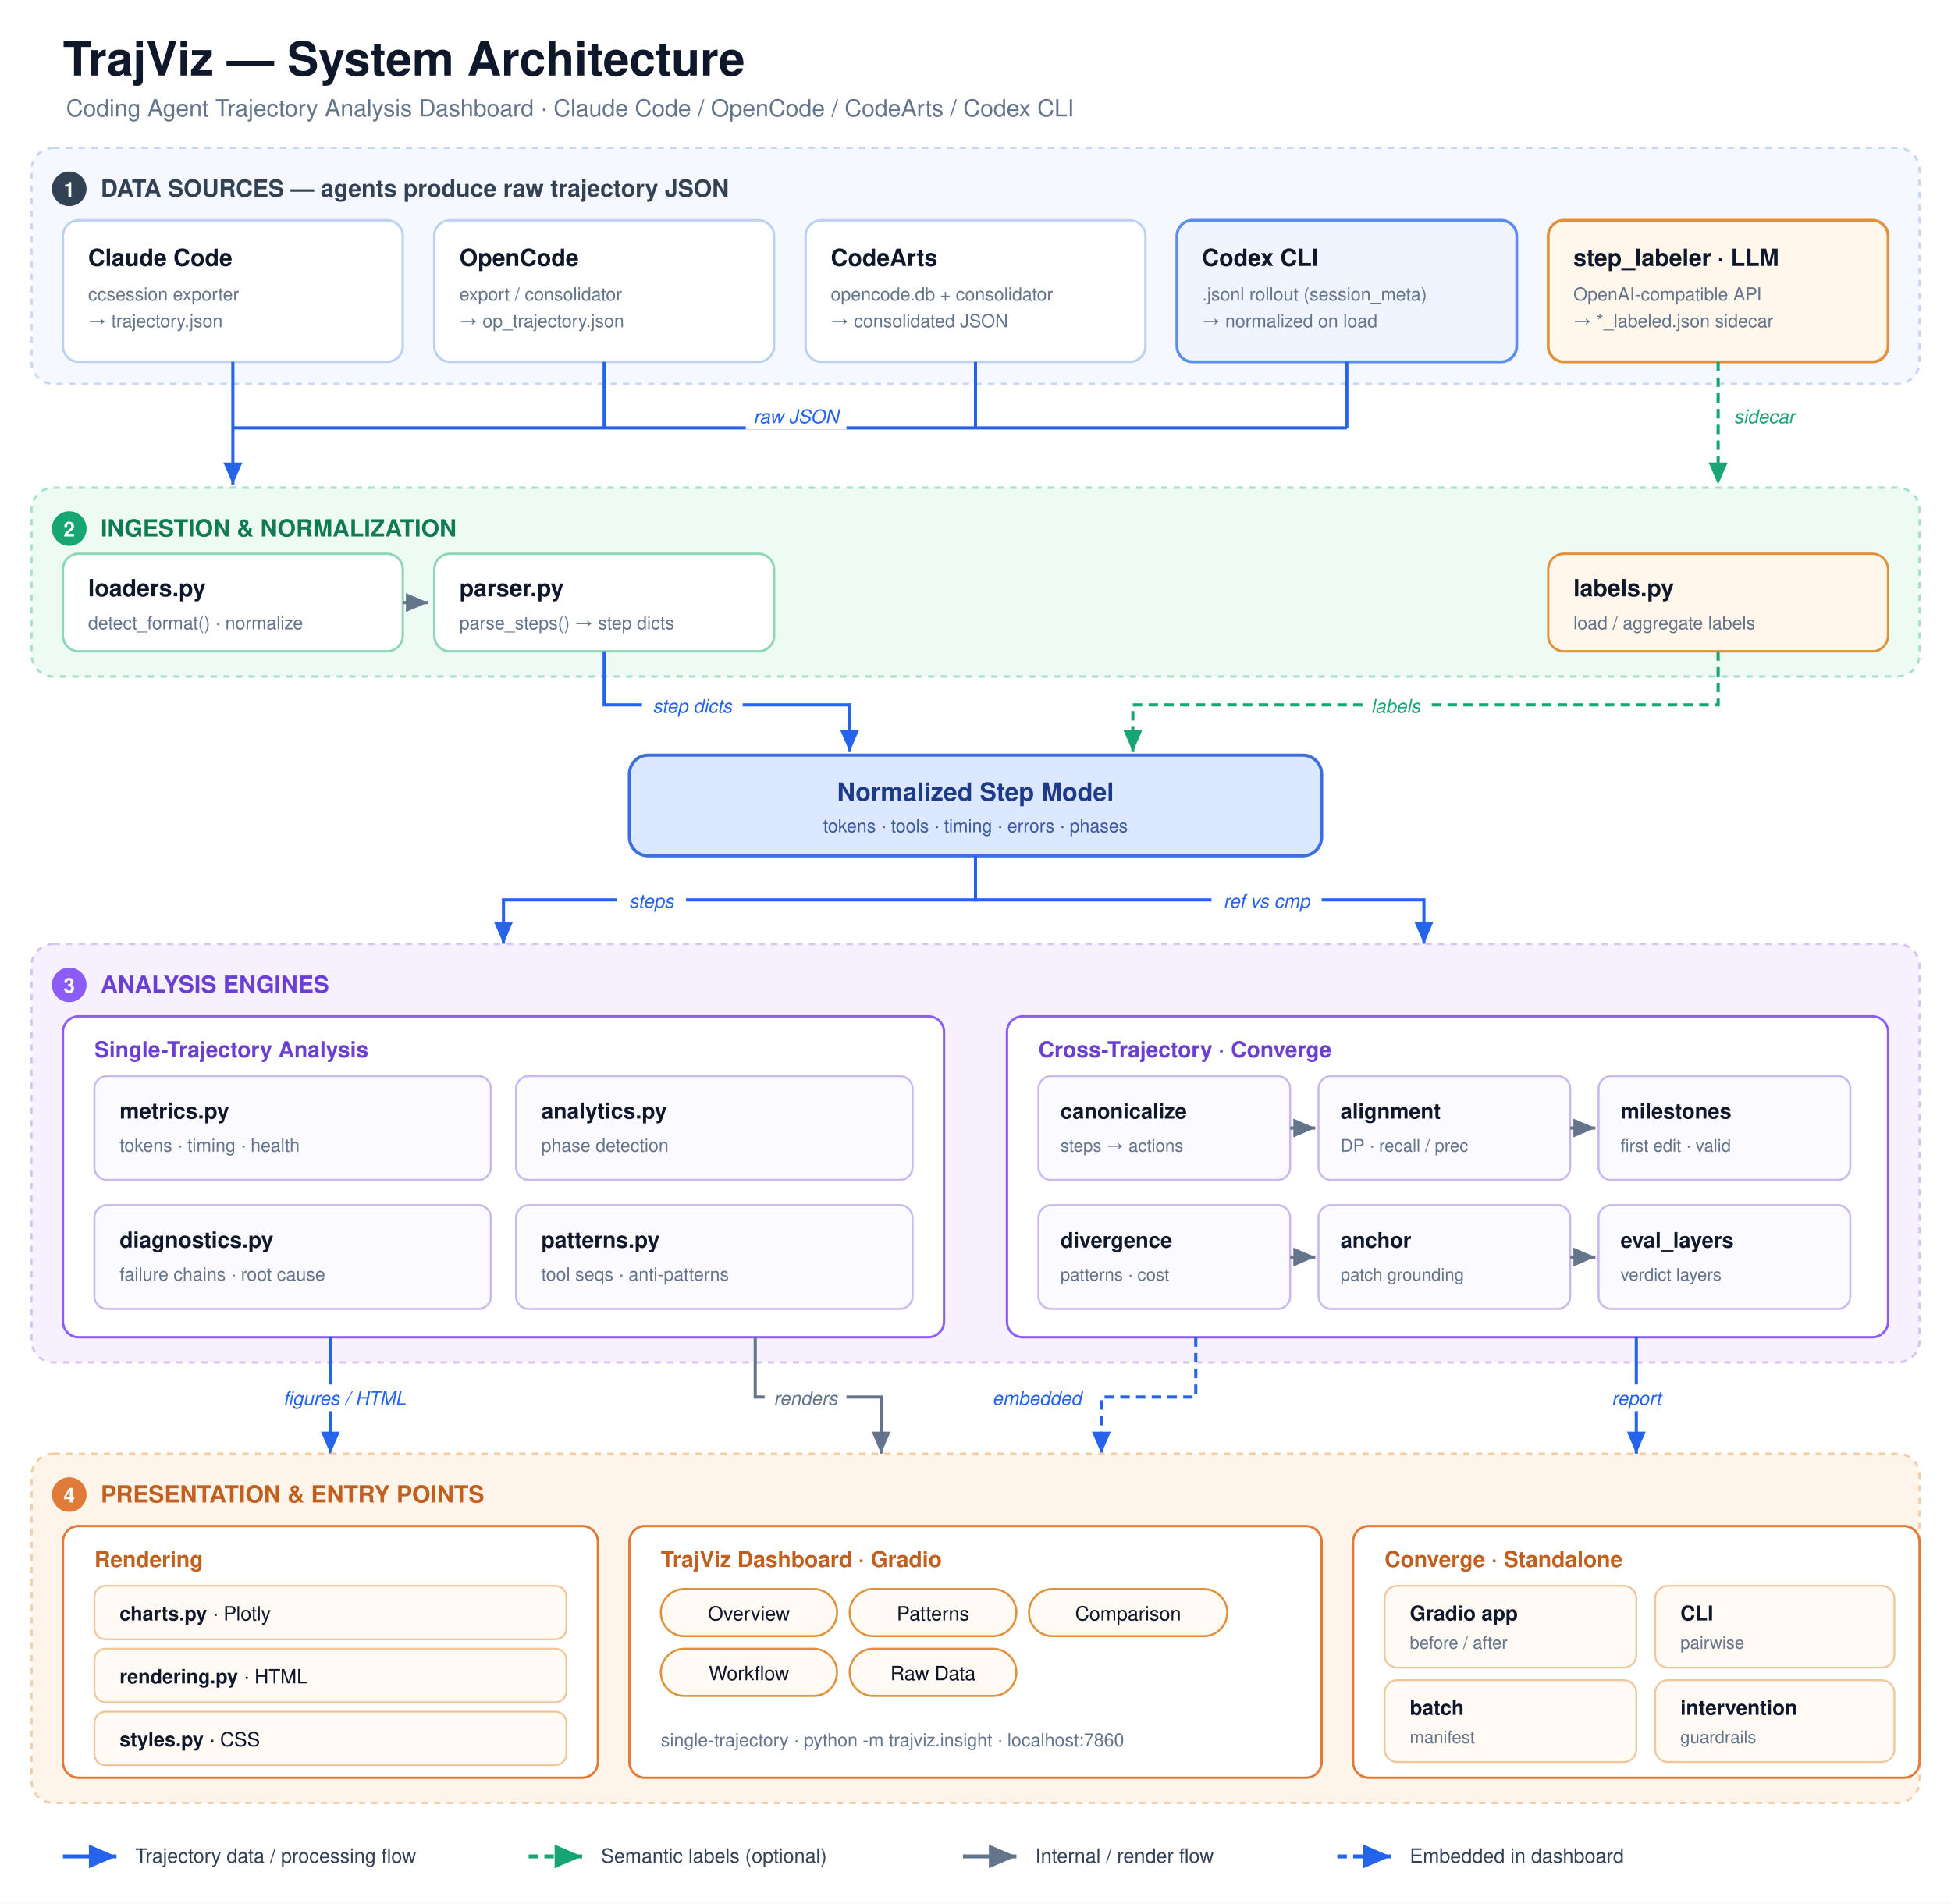
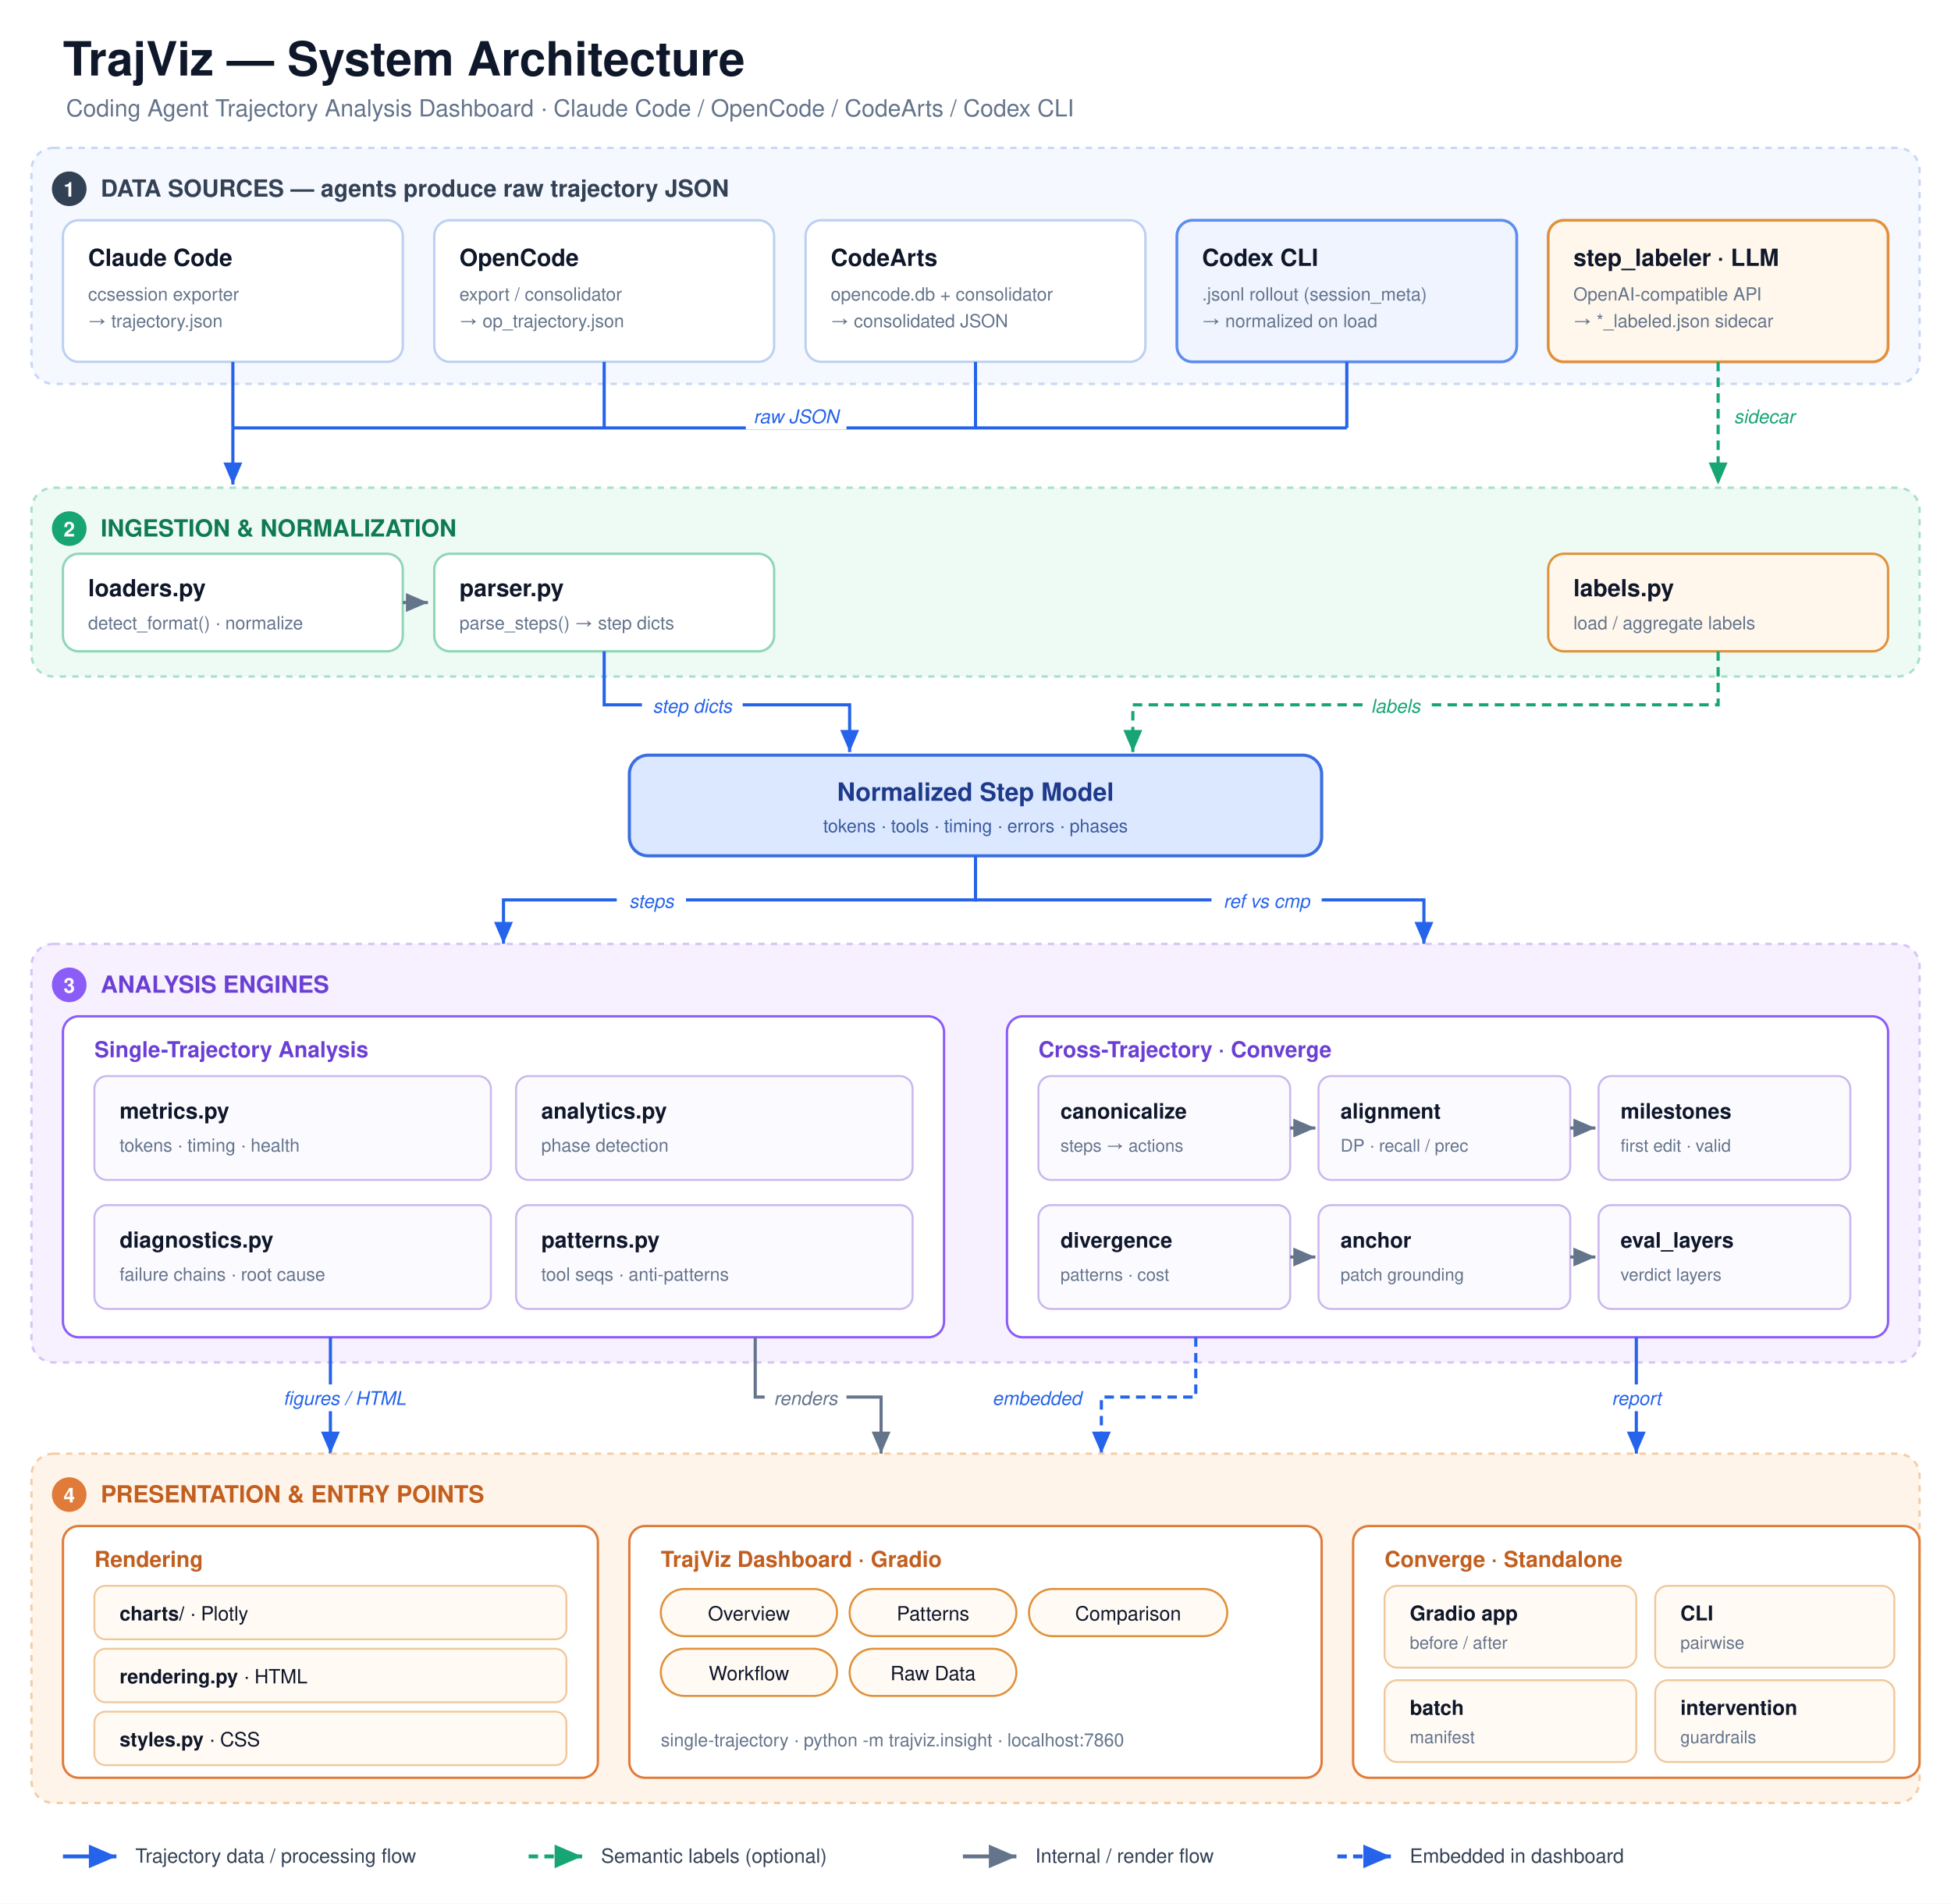
<svg xmlns="http://www.w3.org/2000/svg" viewBox="0 0 1240 1210" font-family="-apple-system, BlinkMacSystemFont, 'Segoe UI', Helvetica, Arial, sans-serif">
  <defs>
    <marker id="ah-blue" markerWidth="9" markerHeight="9" refX="7" refY="3" orient="auto">
      <path d="M0,0 L7,3 L0,6 Z" fill="#2563eb" />
    </marker>
    <marker id="ah-grey" markerWidth="9" markerHeight="9" refX="7" refY="3" orient="auto">
      <path d="M0,0 L7,3 L0,6 Z" fill="#64748b" />
    </marker>
    <marker id="ah-green" markerWidth="9" markerHeight="9" refX="7" refY="3" orient="auto">
      <path d="M0,0 L7,3 L0,6 Z" fill="#17a673" />
    </marker>
  </defs>
  <rect x="0" y="0" width="1240" height="1210" fill="#ffffff" />
  <text x="40" y="48" font-size="30" font-weight="700" fill="#0f172a">TrajViz — System Architecture</text>
  <text x="42" y="74" font-size="15" fill="#64748b">Coding Agent Trajectory Analysis Dashboard · Claude Code / OpenCode / CodeArts / Codex CLI</text>
  <rect x="20" y="94" width="1200" height="150" rx="14" fill="#f5f8ff" stroke="#c7d7f5" stroke-width="1.5" stroke-dasharray="4 4" />
  <circle cx="44" cy="120" r="11" fill="#334155" />
  <text x="44" y="125" font-size="13" font-weight="700" fill="#fff" text-anchor="middle">1</text>
  <text x="64" y="125" font-size="15" font-weight="700" fill="#334155">DATA SOURCES — agents produce raw trajectory JSON</text>
  <rect x="40" y="140" width="216" height="90" rx="10" fill="#ffffff" stroke="#bcd0f0" stroke-width="1.5" />
  <text x="56" y="169" font-size="15" font-weight="700" fill="#0f172a">Claude Code</text>
  <text x="56" y="191" font-size="11.5" fill="#64748b">ccsession exporter</text>
  <text x="56" y="208" font-size="11.5" fill="#64748b">→ trajectory.json</text>
  <rect x="276" y="140" width="216" height="90" rx="10" fill="#ffffff" stroke="#bcd0f0" stroke-width="1.5" />
  <text x="292" y="169" font-size="15" font-weight="700" fill="#0f172a">OpenCode</text>
  <text x="292" y="191" font-size="11.5" fill="#64748b">export / consolidator</text>
  <text x="292" y="208" font-size="11.5" fill="#64748b">→ op_trajectory.json</text>
  <rect x="512" y="140" width="216" height="90" rx="10" fill="#ffffff" stroke="#bcd0f0" stroke-width="1.5" />
  <text x="528" y="169" font-size="15" font-weight="700" fill="#0f172a">CodeArts</text>
  <text x="528" y="191" font-size="11.5" fill="#64748b">opencode.db + consolidator</text>
  <text x="528" y="208" font-size="11.5" fill="#64748b">→ consolidated JSON</text>
  <rect x="748" y="140" width="216" height="90" rx="10" fill="#eff4ff" stroke="#5b8def" stroke-width="1.8" />
  <text x="764" y="169" font-size="15" font-weight="700" fill="#0f172a">Codex CLI</text>
  <text x="764" y="191" font-size="11.5" fill="#64748b">.jsonl rollout (session_meta)</text>
  <text x="764" y="208" font-size="11.5" fill="#64748b">→ normalized on load</text>
  <rect x="984" y="140" width="216" height="90" rx="10" fill="#fff7ec" stroke="#e0913a" stroke-width="1.8" />
  <text x="1000" y="169" font-size="15" font-weight="700" fill="#0f172a">step_labeler · LLM</text>
  <text x="1000" y="191" font-size="11.5" fill="#64748b">OpenAI-compatible API</text>
  <text x="1000" y="208" font-size="11.5" fill="#64748b">→ *_labeled.json sidecar</text>
  <polyline points="148,230 148,272" fill="none" stroke="#2563eb" stroke-width="2" />
  <polyline points="384,230 384,272" fill="none" stroke="#2563eb" stroke-width="2" />
  <polyline points="620,230 620,272" fill="none" stroke="#2563eb" stroke-width="2" />
  <polyline points="856,230 856,272" fill="none" stroke="#2563eb" stroke-width="2" />
  <polyline points="148,272 856,272" fill="none" stroke="#2563eb" stroke-width="2" />
  <polyline points="148,272 148,308" fill="none" stroke="#2563eb" stroke-width="2" marker-end="url(#ah-blue)" />
  <rect x="474" y="256" width="64" height="17" fill="#ffffff" />
  <text x="506" y="269" font-size="12" fill="#2563eb" font-style="italic" text-anchor="middle">raw JSON</text>
  <polyline points="1092,230 1092,308" fill="none" stroke="#17a673" stroke-width="2" stroke-dasharray="6 4" marker-end="url(#ah-green)" />
  <rect x="1100" y="256" width="52" height="17" fill="#ffffff" />
  <text x="1102" y="269" font-size="12" fill="#17a673" font-style="italic">sidecar</text>
  <rect x="20" y="310" width="1200" height="120" rx="14" fill="#eefaf4" stroke="#a7e0c8" stroke-width="1.5" stroke-dasharray="4 4" />
  <circle cx="44" cy="336" r="11" fill="#17a673" />
  <text x="44" y="341" font-size="13" font-weight="700" fill="#fff" text-anchor="middle">2</text>
  <text x="64" y="341" font-size="15" font-weight="700" fill="#0f7a54">INGESTION &amp; NORMALIZATION</text>
  <rect x="40" y="352" width="216" height="62" rx="10" fill="#ffffff" stroke="#8fd6b8" stroke-width="1.5" />
  <text x="56" y="379" font-size="15" font-weight="700" fill="#0f172a">loaders.py</text>
  <text x="56" y="400" font-size="11.5" fill="#64748b">detect_format() · normalize</text>
  <rect x="276" y="352" width="216" height="62" rx="10" fill="#ffffff" stroke="#8fd6b8" stroke-width="1.5" />
  <text x="292" y="379" font-size="15" font-weight="700" fill="#0f172a">parser.py</text>
  <text x="292" y="400" font-size="11.5" fill="#64748b">parse_steps() → step dicts</text>
  <polyline points="256,383 272,383" fill="none" stroke="#64748b" stroke-width="2" marker-end="url(#ah-grey)" />
  <rect x="984" y="352" width="216" height="62" rx="10" fill="#fff7ec" stroke="#e0913a" stroke-width="1.5" />
  <text x="1000" y="379" font-size="15" font-weight="700" fill="#0f172a">labels.py</text>
  <text x="1000" y="400" font-size="11.5" fill="#64748b">load / aggregate labels</text>
  <polyline points="384,414 384,448 540,448 540,478" fill="none" stroke="#2563eb" stroke-width="2" marker-end="url(#ah-blue)" />
  <rect x="408" y="440" width="64" height="17" fill="#ffffff" />
  <text x="440" y="453" font-size="12" fill="#2563eb" font-style="italic" text-anchor="middle">step dicts</text>
  <polyline points="1092,414 1092,448 720,448 720,478" fill="none" stroke="#17a673" stroke-width="2" stroke-dasharray="6 4" marker-end="url(#ah-green)" />
  <rect x="866" y="440" width="42" height="17" fill="#ffffff" />
  <text x="887" y="453" font-size="12" fill="#17a673" font-style="italic" text-anchor="middle">labels</text>
  <rect x="400" y="480" width="440" height="64" rx="12" fill="#dbe8ff" stroke="#3b6fe0" stroke-width="2" />
  <text x="620" y="509" font-size="16" font-weight="700" fill="#1e3a8a" text-anchor="middle">Normalized Step Model</text>
  <text x="620" y="529" font-size="11.5" fill="#3b5b9e" text-anchor="middle">tokens · tools · timing · errors · phases</text>
  <polyline points="620,544 620,572 320,572 320,600" fill="none" stroke="#2563eb" stroke-width="2" marker-end="url(#ah-blue)" />
  <rect x="392" y="564" width="44" height="17" fill="#ffffff" />
  <text x="414" y="577" font-size="12" fill="#2563eb" font-style="italic" text-anchor="middle">steps</text>
  <polyline points="620,544 620,572 905,572 905,600" fill="none" stroke="#2563eb" stroke-width="2" marker-end="url(#ah-blue)" />
  <rect x="770" y="564" width="70" height="17" fill="#ffffff" />
  <text x="805" y="577" font-size="12" fill="#2563eb" font-style="italic" text-anchor="middle">ref vs cmp</text>
  <rect x="20" y="600" width="1200" height="266" rx="14" fill="#f6f0ff" stroke="#d6c4f5" stroke-width="1.5" stroke-dasharray="4 4" />
  <circle cx="44" cy="626" r="11" fill="#8b5cf6" />
  <text x="44" y="631" font-size="13" font-weight="700" fill="#fff" text-anchor="middle">3</text>
  <text x="64" y="631" font-size="15" font-weight="700" fill="#6b3fd4">ANALYSIS ENGINES</text>
  <rect x="40" y="646" width="560" height="204" rx="10" fill="#ffffff" stroke="#8b5cf6" stroke-width="1.5" />
  <text x="60" y="672" font-size="14" font-weight="700" fill="#6b3fd4">Single-Trajectory Analysis</text>
  <rect x="60" y="684" width="252" height="66" rx="8" fill="#fbfaff" stroke="#cbb8ee" stroke-width="1.3" />
  <text x="76" y="711" font-size="14" font-weight="700" fill="#0f172a">metrics.py</text>
  <text x="76" y="732" font-size="11.5" fill="#64748b">tokens · timing · health</text>
  <rect x="328" y="684" width="252" height="66" rx="8" fill="#fbfaff" stroke="#cbb8ee" stroke-width="1.3" />
  <text x="344" y="711" font-size="14" font-weight="700" fill="#0f172a">analytics.py</text>
  <text x="344" y="732" font-size="11.5" fill="#64748b">phase detection</text>
  <rect x="60" y="766" width="252" height="66" rx="8" fill="#fbfaff" stroke="#cbb8ee" stroke-width="1.3" />
  <text x="76" y="793" font-size="14" font-weight="700" fill="#0f172a">diagnostics.py</text>
  <text x="76" y="814" font-size="11.5" fill="#64748b">failure chains · root cause</text>
  <rect x="328" y="766" width="252" height="66" rx="8" fill="#fbfaff" stroke="#cbb8ee" stroke-width="1.3" />
  <text x="344" y="793" font-size="14" font-weight="700" fill="#0f172a">patterns.py</text>
  <text x="344" y="814" font-size="11.5" fill="#64748b">tool seqs · anti-patterns</text>
  <rect x="640" y="646" width="560" height="204" rx="10" fill="#ffffff" stroke="#8b5cf6" stroke-width="1.5" />
  <text x="660" y="672" font-size="14" font-weight="700" fill="#6b3fd4">Cross-Trajectory · Converge</text>
  <rect x="660" y="684" width="160" height="66" rx="8" fill="#fbfaff" stroke="#cbb8ee" stroke-width="1.3" />
  <text x="674" y="711" font-size="13.5" font-weight="700" fill="#0f172a">canonicalize</text>
  <text x="674" y="732" font-size="11" fill="#64748b">steps → actions</text>
  <rect x="838" y="684" width="160" height="66" rx="8" fill="#fbfaff" stroke="#cbb8ee" stroke-width="1.3" />
  <text x="852" y="711" font-size="13.5" font-weight="700" fill="#0f172a">alignment</text>
  <text x="852" y="732" font-size="11" fill="#64748b">DP · recall / prec</text>
  <rect x="1016" y="684" width="160" height="66" rx="8" fill="#fbfaff" stroke="#cbb8ee" stroke-width="1.3" />
  <text x="1030" y="711" font-size="13.5" font-weight="700" fill="#0f172a">milestones</text>
  <text x="1030" y="732" font-size="11" fill="#64748b">first edit · valid</text>
  <polyline points="820,717 836,717" fill="none" stroke="#64748b" stroke-width="2" marker-end="url(#ah-grey)" />
  <polyline points="998,717 1014,717" fill="none" stroke="#64748b" stroke-width="2" marker-end="url(#ah-grey)" />
  <rect x="660" y="766" width="160" height="66" rx="8" fill="#fbfaff" stroke="#cbb8ee" stroke-width="1.3" />
  <text x="674" y="793" font-size="13.5" font-weight="700" fill="#0f172a">divergence</text>
  <text x="674" y="814" font-size="11" fill="#64748b">patterns · cost</text>
  <rect x="838" y="766" width="160" height="66" rx="8" fill="#fbfaff" stroke="#cbb8ee" stroke-width="1.3" />
  <text x="852" y="793" font-size="13.5" font-weight="700" fill="#0f172a">anchor</text>
  <text x="852" y="814" font-size="11" fill="#64748b">patch grounding</text>
  <rect x="1016" y="766" width="160" height="66" rx="8" fill="#fbfaff" stroke="#cbb8ee" stroke-width="1.3" />
  <text x="1030" y="793" font-size="13.5" font-weight="700" fill="#0f172a">eval_layers</text>
  <text x="1030" y="814" font-size="11" fill="#64748b">verdict layers</text>
  <polyline points="820,799 836,799" fill="none" stroke="#64748b" stroke-width="2" marker-end="url(#ah-grey)" />
  <polyline points="998,799 1014,799" fill="none" stroke="#64748b" stroke-width="2" marker-end="url(#ah-grey)" />
  <polyline points="210,850 210,924" fill="none" stroke="#2563eb" stroke-width="2" marker-end="url(#ah-blue)" />
  <rect x="176" y="880" width="86" height="17" fill="#ffffff" />
  <text x="219" y="893" font-size="12" fill="#2563eb" font-style="italic" text-anchor="middle">figures / HTML</text>
  <polyline points="480,850 480,888 560,888 560,924" fill="none" stroke="#64748b" stroke-width="2" marker-end="url(#ah-grey)" />
  <rect x="486" y="880" width="52" height="17" fill="#ffffff" />
  <text x="512" y="893" font-size="12" fill="#64748b" font-style="italic" text-anchor="middle">renders</text>
  <polyline points="760,850 760,888 700,888 700,924" fill="none" stroke="#2563eb" stroke-width="2" stroke-dasharray="6 4" marker-end="url(#ah-blue)" />
  <rect x="626" y="880" width="66" height="17" fill="#ffffff" />
  <text x="659" y="893" font-size="12" fill="#2563eb" font-style="italic" text-anchor="middle">embedded</text>
  <polyline points="1040,850 1040,924" fill="none" stroke="#2563eb" stroke-width="2" marker-end="url(#ah-blue)" />
  <rect x="1016" y="880" width="48" height="17" fill="#ffffff" />
  <text x="1040" y="893" font-size="12" fill="#2563eb" font-style="italic" text-anchor="middle">report</text>
  <rect x="20" y="924" width="1200" height="222" rx="14" fill="#fff4ea" stroke="#f2cea8" stroke-width="1.5" stroke-dasharray="4 4" />
  <circle cx="44" cy="950" r="11" fill="#e07b39" />
  <text x="44" y="955" font-size="13" font-weight="700" fill="#fff" text-anchor="middle">4</text>
  <text x="64" y="955" font-size="15" font-weight="700" fill="#c25f1f">PRESENTATION &amp; ENTRY POINTS</text>
  <rect x="40" y="970" width="340" height="160" rx="10" fill="#ffffff" stroke="#e07b39" stroke-width="1.5" />
  <text x="60" y="996" font-size="14" font-weight="700" fill="#c25f1f">Rendering</text>
  <rect x="60" y="1008" width="300" height="34" rx="7" fill="#fffaf4" stroke="#f0c79b" stroke-width="1.2" />
  <text x="76" y="1030" font-size="12.5" fill="#0f172a">
-     <tspan font-weight="700">charts.py</tspan> · Plotly</text>
+     <tspan font-weight="700">charts/</tspan> · Plotly</text>
  <rect x="60" y="1048" width="300" height="34" rx="7" fill="#fffaf4" stroke="#f0c79b" stroke-width="1.2" />
  <text x="76" y="1070" font-size="12.5" fill="#0f172a">
    <tspan font-weight="700">rendering.py</tspan> · HTML</text>
  <rect x="60" y="1088" width="300" height="34" rx="7" fill="#fffaf4" stroke="#f0c79b" stroke-width="1.2" />
  <text x="76" y="1110" font-size="12.5" fill="#0f172a">
    <tspan font-weight="700">styles.py</tspan> · CSS</text>
  <rect x="400" y="970" width="440" height="160" rx="10" fill="#ffffff" stroke="#e07b39" stroke-width="1.5" />
  <text x="420" y="996" font-size="14" font-weight="700" fill="#c25f1f">TrajViz Dashboard · Gradio</text>
  <g font-size="12.5">
    <rect x="420" y="1010" width="112" height="30" rx="15" fill="#fffaf4" stroke="#e0913a" stroke-width="1.3" />
    <text x="476" y="1030" text-anchor="middle" fill="#0f172a">Overview</text>
    <rect x="540" y="1010" width="106" height="30" rx="15" fill="#fffaf4" stroke="#e0913a" stroke-width="1.3" />
    <text x="593" y="1030" text-anchor="middle" fill="#0f172a">Patterns</text>
    <rect x="654" y="1010" width="126" height="30" rx="15" fill="#fffaf4" stroke="#e0913a" stroke-width="1.3" />
    <text x="717" y="1030" text-anchor="middle" fill="#0f172a">Comparison</text>
    <rect x="420" y="1048" width="112" height="30" rx="15" fill="#fffaf4" stroke="#e0913a" stroke-width="1.3" />
    <text x="476" y="1068" text-anchor="middle" fill="#0f172a">Workflow</text>
    <rect x="540" y="1048" width="106" height="30" rx="15" fill="#fffaf4" stroke="#e0913a" stroke-width="1.3" />
    <text x="593" y="1068" text-anchor="middle" fill="#0f172a">Raw Data</text>
  </g>
  <text x="420" y="1110" font-size="11.5" fill="#64748b">single-trajectory · python -m trajviz.insight · localhost:7860</text>
  <rect x="860" y="970" width="360" height="160" rx="10" fill="#ffffff" stroke="#e07b39" stroke-width="1.5" />
  <text x="880" y="996" font-size="14" font-weight="700" fill="#c25f1f">Converge · Standalone</text>
  <rect x="880" y="1008" width="160" height="52" rx="8" fill="#fffaf4" stroke="#f0c79b" stroke-width="1.2" />
  <text x="896" y="1030" font-size="13" font-weight="700" fill="#0f172a">Gradio app</text>
  <text x="896" y="1048" font-size="11" fill="#64748b">before / after</text>
  <rect x="1052" y="1008" width="152" height="52" rx="8" fill="#fffaf4" stroke="#f0c79b" stroke-width="1.2" />
  <text x="1068" y="1030" font-size="13" font-weight="700" fill="#0f172a">CLI</text>
  <text x="1068" y="1048" font-size="11" fill="#64748b">pairwise</text>
  <rect x="880" y="1068" width="160" height="52" rx="8" fill="#fffaf4" stroke="#f0c79b" stroke-width="1.2" />
  <text x="896" y="1090" font-size="13" font-weight="700" fill="#0f172a">batch</text>
  <text x="896" y="1108" font-size="11" fill="#64748b">manifest</text>
  <rect x="1052" y="1068" width="152" height="52" rx="8" fill="#fffaf4" stroke="#f0c79b" stroke-width="1.2" />
  <text x="1068" y="1090" font-size="13" font-weight="700" fill="#0f172a">intervention</text>
  <text x="1068" y="1108" font-size="11" fill="#64748b">guardrails</text>
  <g font-size="12.5" fill="#334155">
    <polyline points="40,1180 74,1180" fill="none" stroke="#2563eb" stroke-width="2.5" marker-end="url(#ah-blue)" />
    <text x="86" y="1184">Trajectory data / processing flow</text>
    <polyline points="336,1180 370,1180" fill="none" stroke="#17a673" stroke-width="2.5" stroke-dasharray="6 4" marker-end="url(#ah-green)" />
    <text x="382" y="1184">Semantic labels (optional)</text>
    <polyline points="612,1180 646,1180" fill="none" stroke="#64748b" stroke-width="2.5" marker-end="url(#ah-grey)" />
    <text x="658" y="1184">Internal / render flow</text>
    <polyline points="850,1180 884,1180" fill="none" stroke="#2563eb" stroke-width="2.5" stroke-dasharray="6 4" marker-end="url(#ah-blue)" />
    <text x="896" y="1184">Embedded in dashboard</text>
  </g>
</svg>
